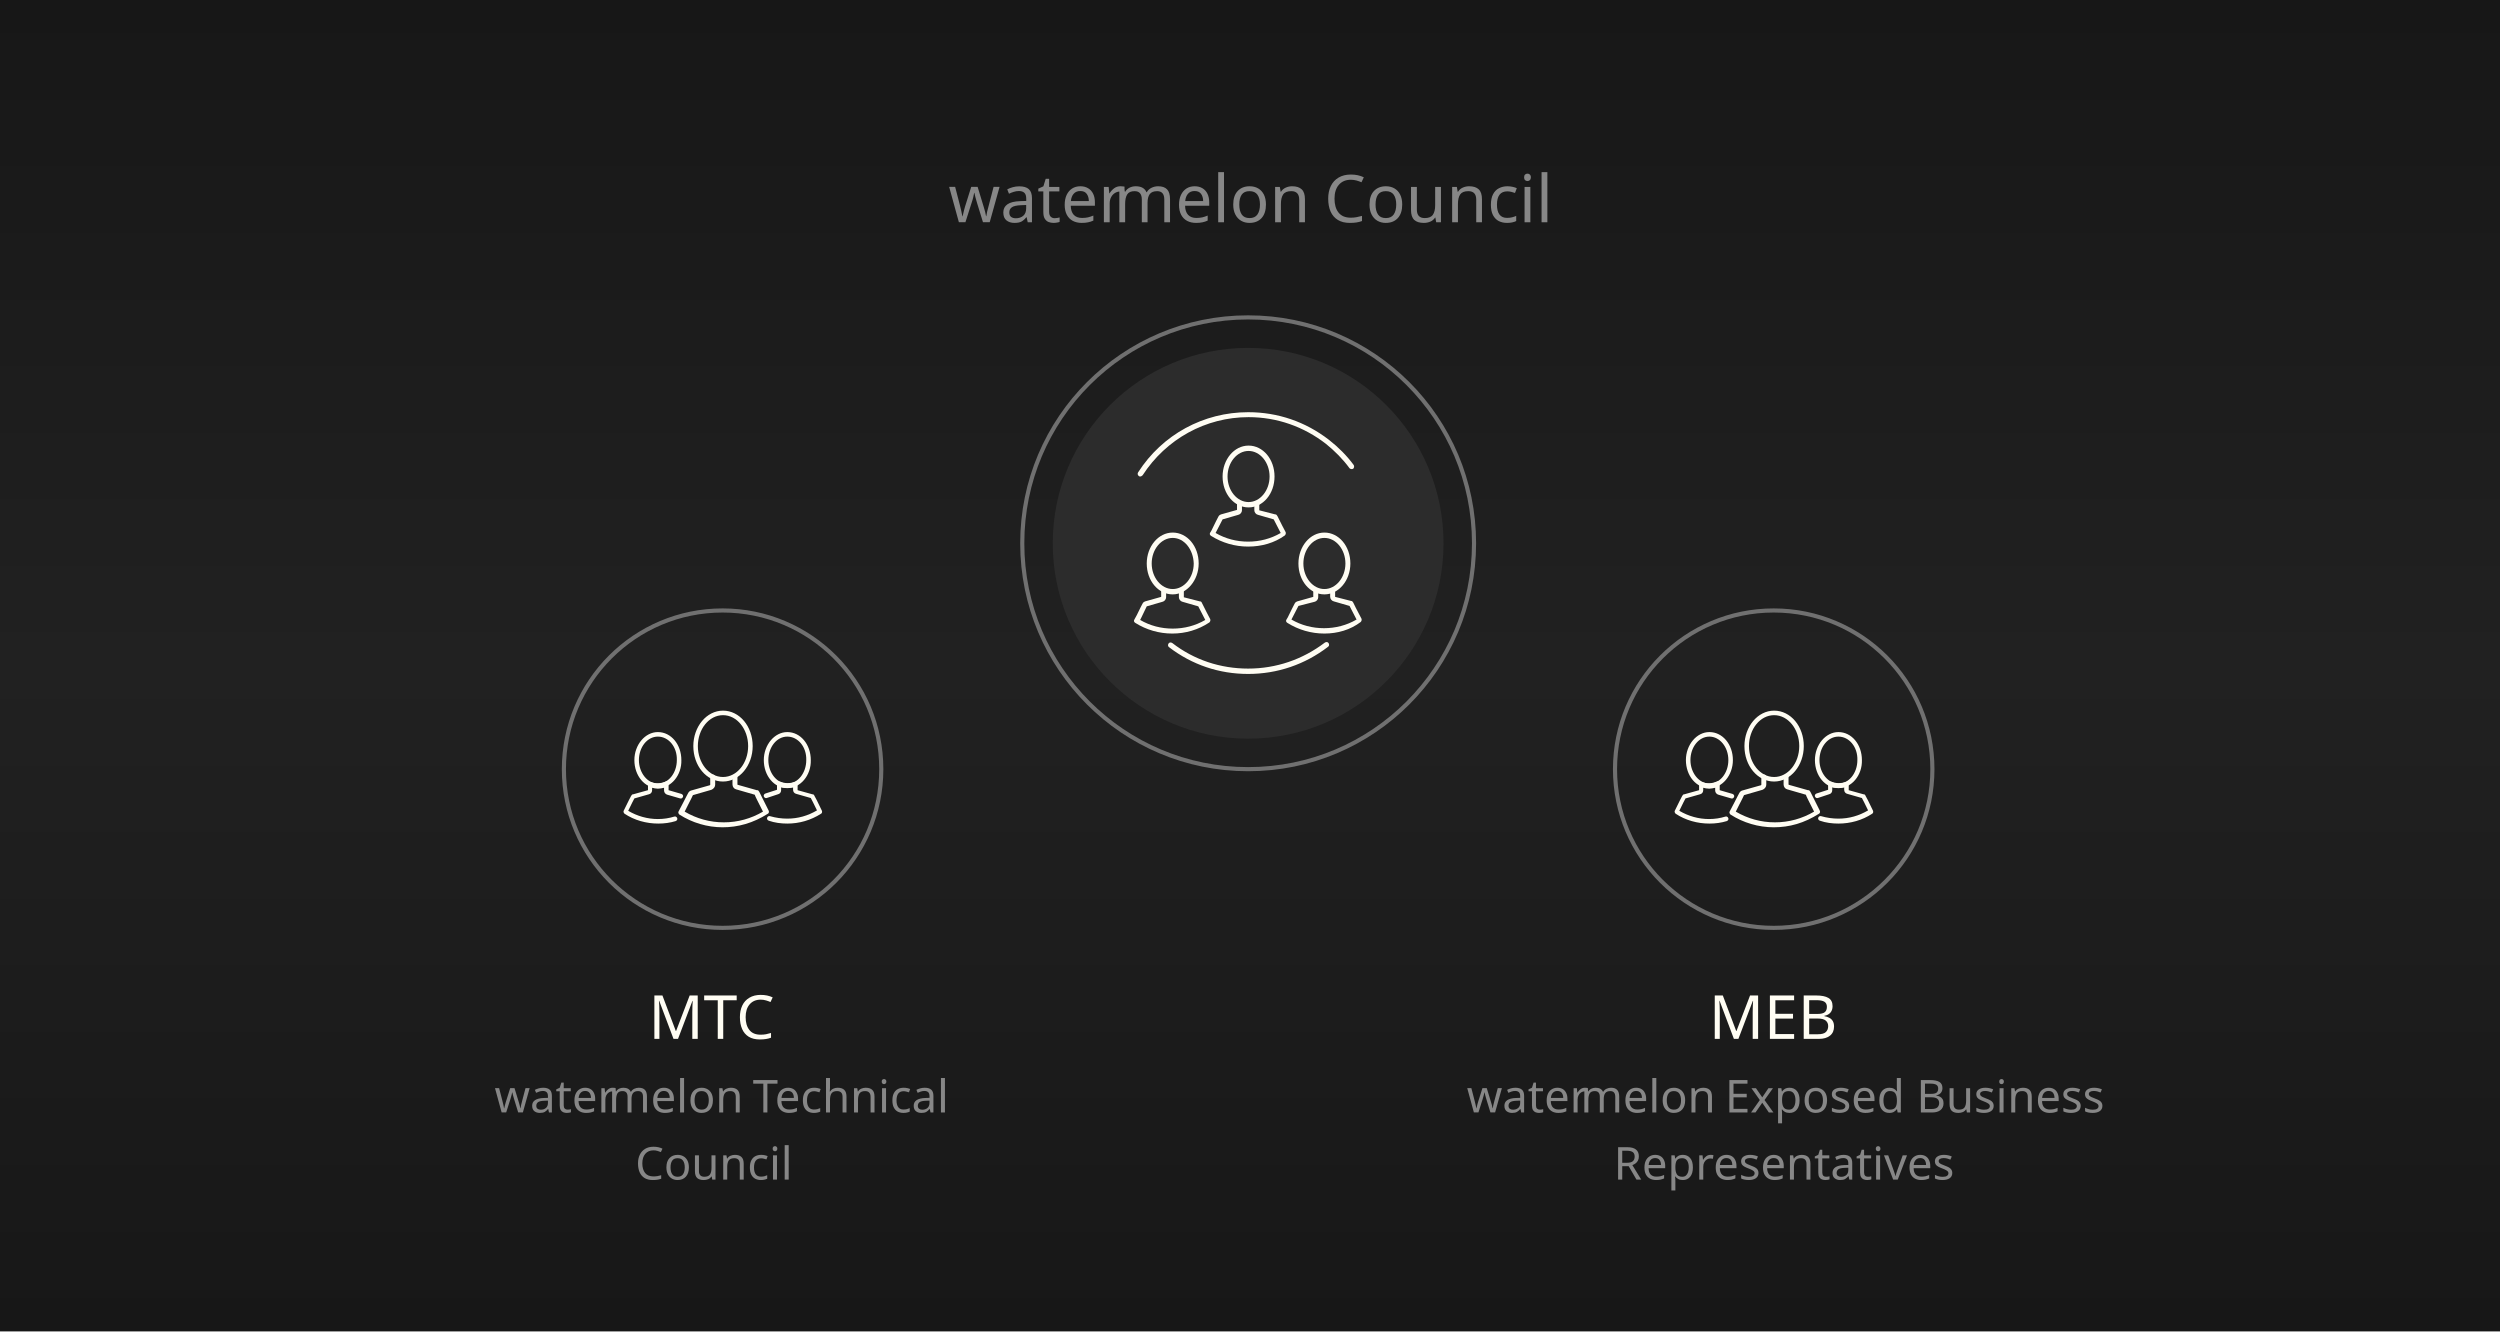
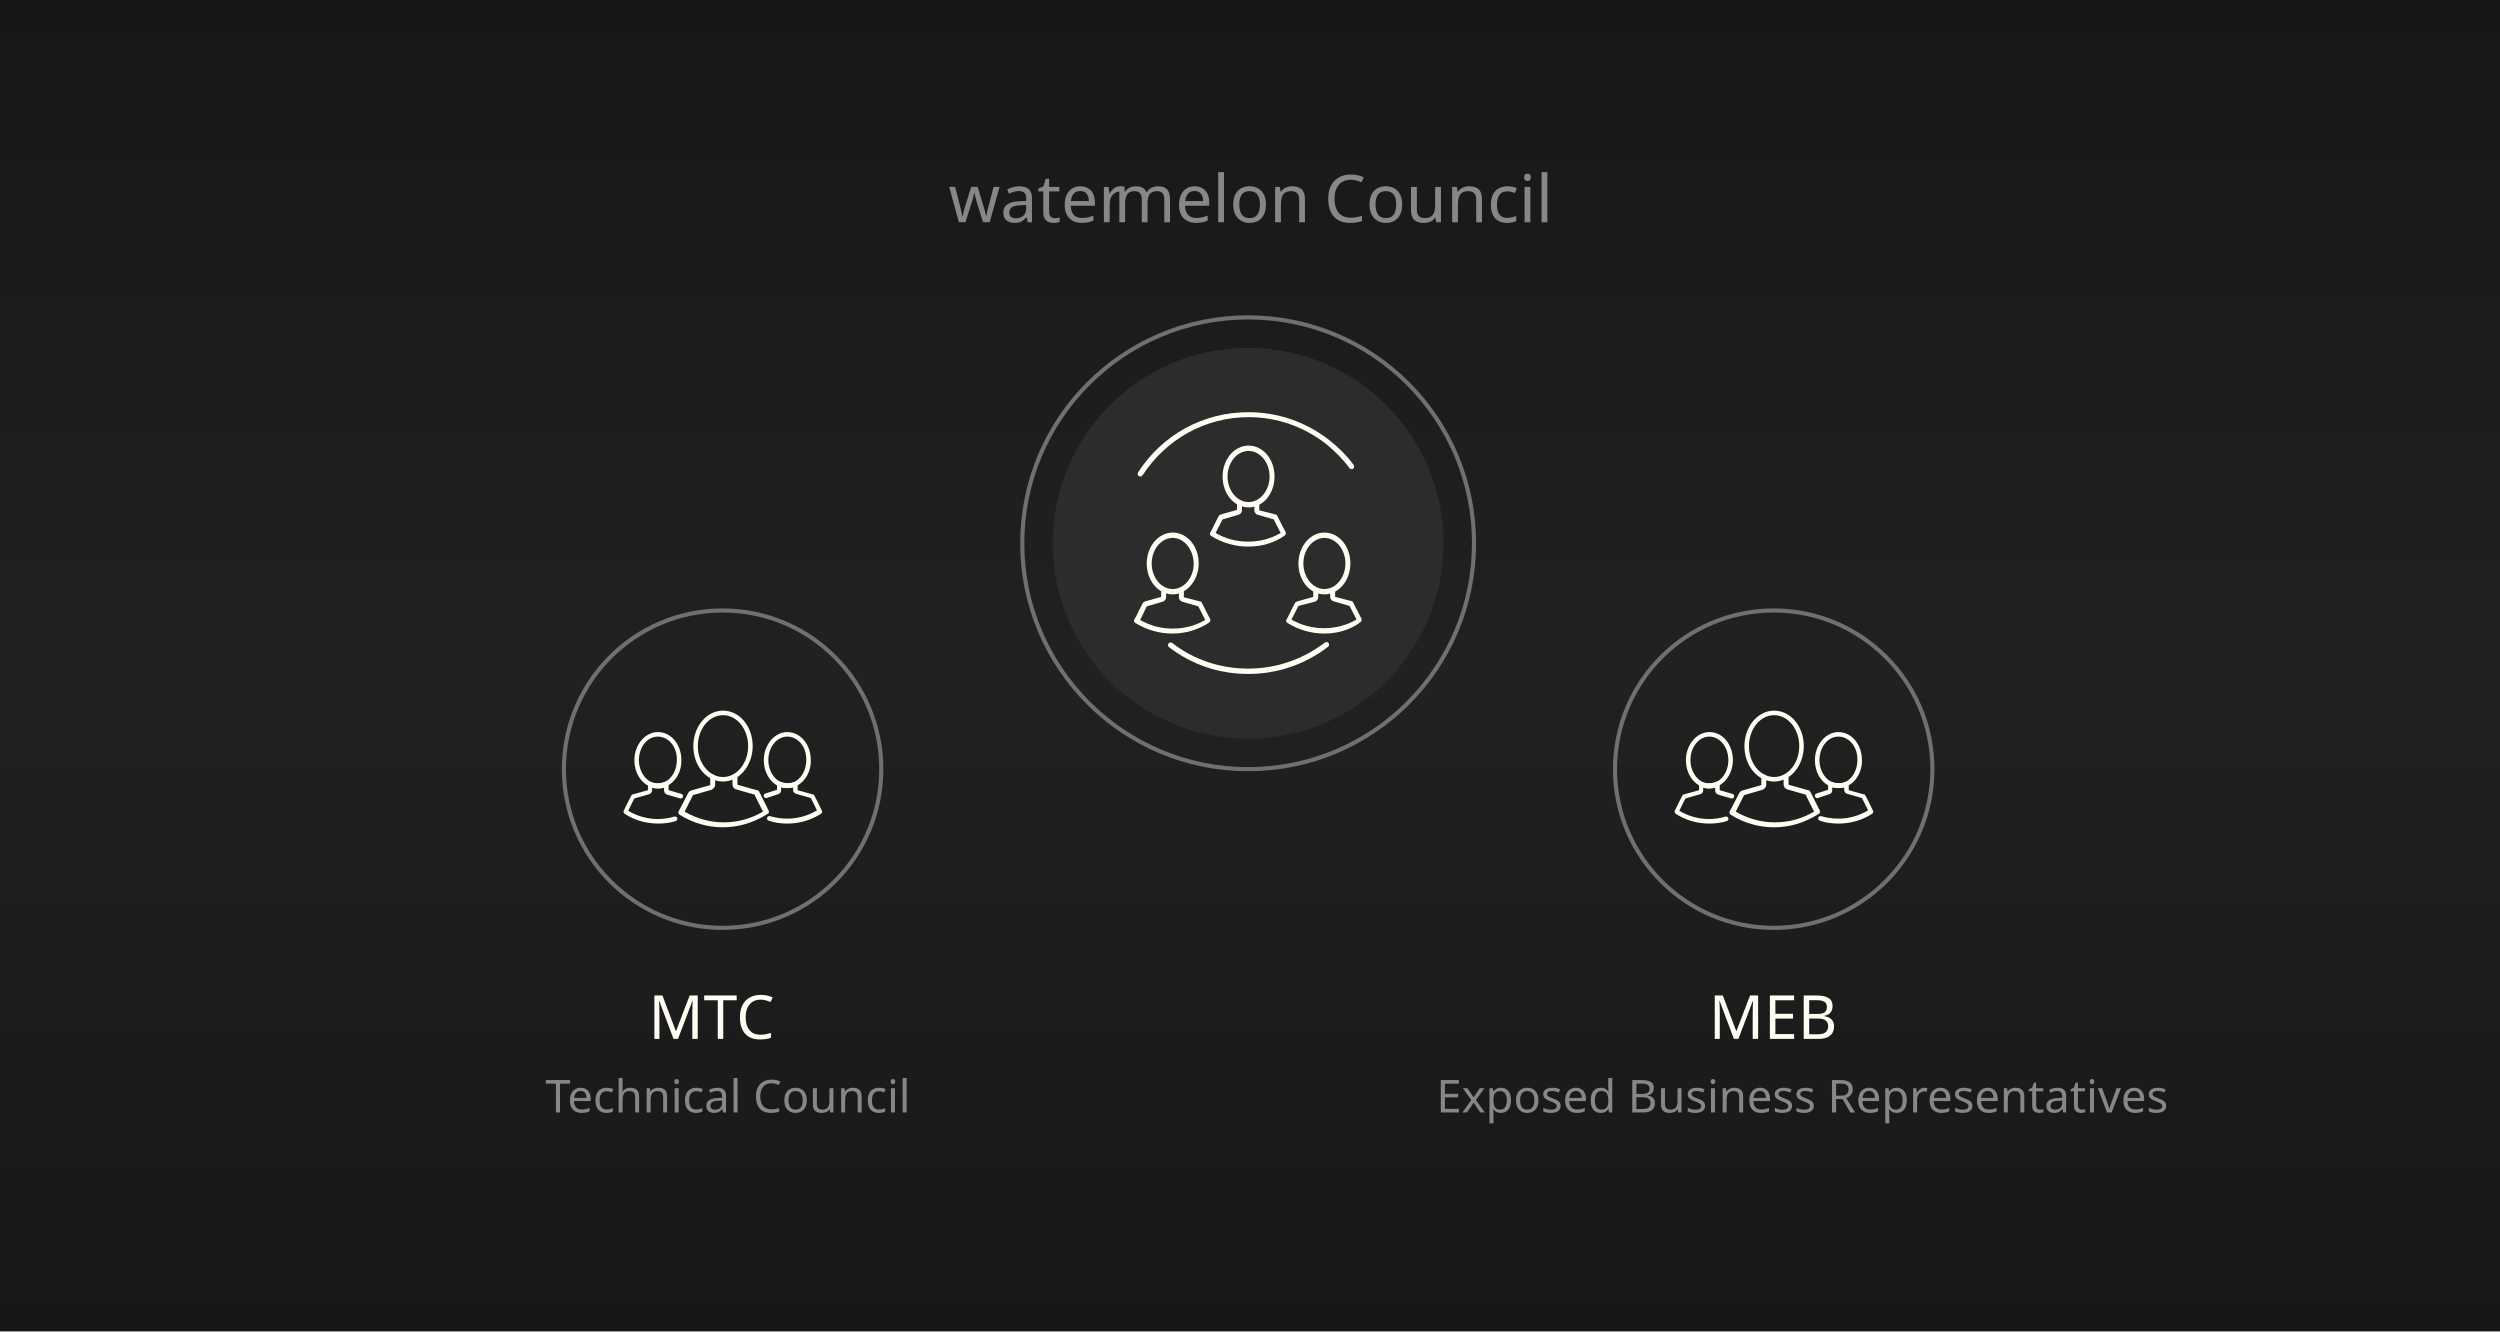
<svg xmlns="http://www.w3.org/2000/svg" version="1.1" id="Layer_1" x="0px" y="0px" viewBox="0 0 606.5 323" style="enable-background:new 0 0 606.5 323;" xml:space="preserve">
  <style type="text/css">
	.st0{display:none;fill:#171717;}
	.st1{display:none;}
	.st2{display:inline;}
	.st3{fill:none;stroke:#2B2B2B;stroke-miterlimit:10;}
	.st4{fill:none;stroke:#2B2B2B;stroke-miterlimit:10;stroke-dasharray:3.002,3.002;}
	.st5{fill:none;stroke:#2B2B2B;stroke-miterlimit:10;stroke-dasharray:3.02,3.02;}
	.st6{fill:none;stroke:#2B2B2B;stroke-miterlimit:10;stroke-dasharray:2.921,2.921;}
	.st7{fill:url(#SVGID_1_);}
- 	.st8{enable-background:new    ;}
- 	.st9{fill:#878787;}
- 	.st10{font-family:'SourceSerifPro-Light';}
- 	.st11{font-size:16px;}
- 	.st12{font-family:'SourceSerifPro-Bold';}
- 	.st13{fill:#2C2C2C;}
- 	.st14{fill:none;stroke:#707070;stroke-miterlimit:10;}
- 	.st15{fill:#FFFDF3;}
- 	.st16{font-family:'SourceSerifPro-Regular';}
- 	.st17{font-size:14.748px;}
- 	.st18{font-size:11px;}
+ 	.st8{fill:#878787;}
+ 	.st9{font-family:'SourceSerifPro-Light';}
+ 	.st10{font-size:16px;}
+ 	.st11{font-family:'SourceSerifPro-Bold';}
+ 	.st12{fill:#2C2C2C;}
+ 	.st13{fill:none;stroke:#707070;stroke-miterlimit:10;}
+ 	.st14{fill:#FFFDF3;}
+ 	.st15{font-family:'SourceSerifPro-Regular';}
+ 	.st16{font-size:14.748px;}
+ 	.st17{font-size:11px;}
</style>
  <rect x="-81.7" y="-100.4" class="st0" width="841.9" height="595.3" />
  <g class="st1">
    <g class="st2">
      <polyline class="st3" points="182.1,392.1 182.1,393.6 180.6,393.6   " />
      <line class="st4" x1="177.6" y1="393.6" x2="5" y2="393.6" />
      <polyline class="st3" points="3.5,393.6 2,393.6 2,392.1   " />
      <line class="st5" x1="2" y1="389" x2="2" y2="4" />
      <polyline class="st3" points="2,2.5 2,1 3.5,1   " />
      <line class="st4" x1="6.5" y1="1" x2="179.1" y2="1" />
      <polyline class="st3" points="180.6,1 182.1,1 182.1,2.5   " />
      <line class="st5" x1="182.1" y1="5.5" x2="182.1" y2="390.5" />
    </g>
  </g>
  <g class="st1">
    <g class="st2">
      <polyline class="st3" points="392.5,392.1 392.5,393.6 391,393.6   " />
      <line class="st4" x1="388" y1="393.6" x2="215.4" y2="393.6" />
      <polyline class="st3" points="213.9,393.6 212.4,393.6 212.4,392.1   " />
      <line class="st5" x1="212.4" y1="389" x2="212.4" y2="4" />
      <polyline class="st3" points="212.4,2.5 212.4,1 213.9,1   " />
      <line class="st4" x1="216.9" y1="1" x2="389.5" y2="1" />
      <polyline class="st3" points="391,1 392.5,1 392.5,2.5   " />
      <line class="st5" x1="392.5" y1="5.5" x2="392.5" y2="390.5" />
    </g>
  </g>
  <g class="st1">
    <g class="st2">
      <polyline class="st3" points="534,392.1 534,393.6 532.5,393.6   " />
      <line class="st6" x1="529.6" y1="393.6" x2="425.9" y2="393.6" />
      <polyline class="st3" points="424.4,393.6 422.9,393.6 422.9,392.1   " />
      <line class="st5" x1="422.9" y1="389" x2="422.9" y2="4" />
      <polyline class="st3" points="422.9,2.5 422.9,1 424.4,1   " />
      <line class="st6" x1="427.4" y1="1" x2="531" y2="1" />
      <polyline class="st3" points="532.5,1 534,1 534,2.5   " />
      <line class="st5" x1="534" y1="5.5" x2="534" y2="390.5" />
    </g>
  </g>
  <g class="st1">
    <g class="st2">
      <polyline class="st3" points="676.5,392.1 676.5,393.6 675,393.6   " />
      <line class="st6" x1="672.1" y1="393.6" x2="568.4" y2="393.6" />
      <polyline class="st3" points="566.9,393.6 565.4,393.6 565.4,392.1   " />
      <line class="st5" x1="565.4" y1="389" x2="565.4" y2="4" />
      <polyline class="st3" points="565.4,2.5 565.4,1 566.9,1   " />
      <line class="st6" x1="569.8" y1="1" x2="673.5" y2="1" />
      <polyline class="st3" points="675,1 676.5,1 676.5,2.5   " />
      <line class="st5" x1="676.5" y1="5.5" x2="676.5" y2="390.5" />
    </g>
  </g>
-   <linearGradient id="SVGID_1_" gradientUnits="userSpaceOnUse" x1="303.25" y1="-809.724" x2="303.25" y2="-486.724" gradientTransform="matrix(1 0 0 -1 0 -486.7244)">
+   <linearGradient id="SVGID_1_" gradientUnits="userSpaceOnUse" x1="303.25" y1="823.898" x2="303.25" y2="500.898" gradientTransform="matrix(1 0 0 1 0 -500.8976)">
    <stop offset="0" style="stop-color:#171717" />
    <stop offset="0.5" style="stop-color:#212121" />
    <stop offset="1" style="stop-color:#171717" />
  </linearGradient>
  <rect y="0" class="st7" width="606.5" height="323" />
-   <text transform="matrix(1 0 0 1 230.0914 53.9216)" class="st8">
-     <tspan x="0" y="0" class="st9 st10 st11">water</tspan>
-     <tspan x="40.1" y="0" class="st9 st12 st11">melon</tspan>
-     <tspan x="87" y="0" class="st9 st10 st11"> Council</tspan>
-   </text>
+   <text transform="matrix(1 0 0 1 230.0914 53.9216)" class="st8 st9 st10">water</text>
+   <text transform="matrix(1 0 0 1 270.1914 53.9216)" class="st8 st11 st10">melon</text>
+   <text transform="matrix(1 0 0 1 317.0914 53.9216)" class="st8 st9 st10"> Council</text>
  <g>
-     <circle class="st13" cx="302.8" cy="131.8" r="47.4" />
-     <circle class="st14" cx="302.8" cy="131.8" r="54.8" />
+     <circle class="st12" cx="302.8" cy="131.8" r="47.4" />
+     <circle class="st13" cx="302.8" cy="131.8" r="54.8" />
    <g>
      <g>
        <g>
-           <path class="st15" d="M302.8,132.6c-3.2,0-6.3-0.9-9-2.6c-0.3-0.2-0.4-0.5-0.2-0.8l0.3-0.5c0.8-1.7,1.6-3.2,1.7-3.4      c0.1-0.2,0.2-0.3,0.4-0.4c0.1,0,0.1-0.1,0.2-0.1l3.9-1.1v-1.5c0-0.3,0.3-0.6,0.6-0.6c0.3,0,0.6,0.3,0.6,0.6v1.6      c0,0.5-0.4,1-0.9,1.1l-3.8,1.1c-0.2,0.4-0.9,1.8-1.7,3.3l0,0c2.4,1.4,5.1,2.1,7.9,2.1s5.5-0.7,7.9-2.1c-0.9-1.7-1.5-2.9-1.7-3.3      l-3.8-1.1c-0.5-0.1-0.9-0.6-0.9-1.1v-1.5c0-0.3,0.3-0.6,0.6-0.6c0.3,0,0.6,0.3,0.6,0.6v1.5l3.9,1c0.1,0,0.1,0,0.1,0      c0.1,0,0.3,0.2,0.4,0.4c0.1,0.1,0.8,1.7,2,3.9c0.1,0.3,0,0.6-0.2,0.8C309.2,131.7,306.1,132.6,302.8,132.6z" />
-           <path class="st15" d="M302.9,123.1c-3.5,0-6.3-3.3-6.3-7.5c0-4.1,2.8-7.5,6.3-7.5s6.3,3.3,6.3,7.5      C309.2,119.8,306.4,123.1,302.9,123.1z M302.9,109.4c-2.8,0-5.1,2.8-5.1,6.2c0,3.4,2.3,6.2,5.1,6.2c2.8,0,5.1-2.8,5.1-6.2      C308,112.2,305.7,109.4,302.9,109.4z" />
+           <path class="st14" d="M302.8,132.6c-3.2,0-6.3-0.9-9-2.6c-0.3-0.2-0.4-0.5-0.2-0.8l0.3-0.5c0.8-1.7,1.6-3.2,1.7-3.4      c0.1-0.2,0.2-0.3,0.4-0.4c0.1,0,0.1-0.1,0.2-0.1l3.9-1.1v-1.5c0-0.3,0.3-0.6,0.6-0.6c0.3,0,0.6,0.3,0.6,0.6v1.6      c0,0.5-0.4,1-0.9,1.1l-3.8,1.1c-0.2,0.4-0.9,1.8-1.7,3.3l0,0c2.4,1.4,5.1,2.1,7.9,2.1s5.5-0.7,7.9-2.1c-0.9-1.7-1.5-2.9-1.7-3.3      l-3.8-1.1c-0.5-0.1-0.9-0.6-0.9-1.1v-1.5c0-0.3,0.3-0.6,0.6-0.6c0.3,0,0.6,0.3,0.6,0.6v1.5l3.9,1c0.1,0,0.1,0,0.1,0      c0.1,0,0.3,0.2,0.4,0.4c0.1,0.1,0.8,1.7,2,3.9c0.1,0.3,0,0.6-0.2,0.8C309.2,131.7,306.1,132.6,302.8,132.6z" />
+           <path class="st14" d="M302.9,123.1c-3.5,0-6.3-3.3-6.3-7.5c0-4.1,2.8-7.5,6.3-7.5s6.3,3.3,6.3,7.5      C309.2,119.8,306.4,123.1,302.9,123.1z M302.9,109.4c-2.8,0-5.1,2.8-5.1,6.2c0,3.4,2.3,6.2,5.1,6.2c2.8,0,5.1-2.8,5.1-6.2      C308,112.2,305.7,109.4,302.9,109.4z" />
        </g>
        <g>
          <g>
-             <path class="st15" d="M321.3,153.7c-3.2,0-6.3-0.9-9-2.6c-0.3-0.2-0.4-0.5-0.2-0.8l0.3-0.5c0.8-1.7,1.6-3.2,1.7-3.4       s0.2-0.3,0.4-0.4c0.1,0,0.1-0.1,0.2-0.1l3.9-1.1v-1.5c0-0.3,0.3-0.6,0.6-0.6c0.3,0,0.6,0.3,0.6,0.6v1.6c0,0.5-0.4,1-0.9,1.1       l-3.9,1c-0.2,0.4-0.9,1.8-1.7,3.3l0,0c2.4,1.4,5.1,2.1,7.9,2.1s5.5-0.7,7.9-2.1c-0.9-1.7-1.5-2.9-1.7-3.3l-3.8-1.1       c-0.5-0.1-0.9-0.6-0.9-1.1v-1.5c0-0.3,0.3-0.6,0.6-0.6s0.6,0.3,0.6,0.6v1.5l3.9,1c0.1,0,0.1,0,0.1,0c0.1,0,0.3,0.2,0.4,0.4       s0.8,1.7,2,3.9c0.1,0.3,0,0.6-0.2,0.8C327.6,152.8,324.5,153.7,321.3,153.7z" />
-             <path class="st15" d="M321.3,144.2c-3.5,0-6.3-3.3-6.3-7.5c0-4.1,2.8-7.5,6.3-7.5s6.3,3.3,6.3,7.5       C327.6,140.8,324.8,144.2,321.3,144.2z M321.3,130.5c-2.8,0-5.1,2.8-5.1,6.2s2.3,6.2,5.1,6.2c2.8,0,5.1-2.8,5.1-6.2       S324.1,130.5,321.3,130.5z" />
+             <path class="st14" d="M321.3,153.7c-3.2,0-6.3-0.9-9-2.6c-0.3-0.2-0.4-0.5-0.2-0.8l0.3-0.5c0.8-1.7,1.6-3.2,1.7-3.4       s0.2-0.3,0.4-0.4c0.1,0,0.1-0.1,0.2-0.1l3.9-1.1v-1.5c0-0.3,0.3-0.6,0.6-0.6c0.3,0,0.6,0.3,0.6,0.6v1.6c0,0.5-0.4,1-0.9,1.1       l-3.9,1c-0.2,0.4-0.9,1.8-1.7,3.3l0,0c2.4,1.4,5.1,2.1,7.9,2.1s5.5-0.7,7.9-2.1c-0.9-1.7-1.5-2.9-1.7-3.3l-3.8-1.1       c-0.5-0.1-0.9-0.6-0.9-1.1v-1.5c0-0.3,0.3-0.6,0.6-0.6s0.6,0.3,0.6,0.6v1.5l3.9,1c0.1,0,0.1,0,0.1,0c0.1,0,0.3,0.2,0.4,0.4       s0.8,1.7,2,3.9c0.1,0.3,0,0.6-0.2,0.8C327.6,152.8,324.5,153.7,321.3,153.7z" />
+             <path class="st14" d="M321.3,144.2c-3.5,0-6.3-3.3-6.3-7.5c0-4.1,2.8-7.5,6.3-7.5s6.3,3.3,6.3,7.5       C327.6,140.8,324.8,144.2,321.3,144.2z M321.3,130.5c-2.8,0-5.1,2.8-5.1,6.2s2.3,6.2,5.1,6.2c2.8,0,5.1-2.8,5.1-6.2       S324.1,130.5,321.3,130.5z" />
          </g>
          <g>
-             <path class="st15" d="M284.4,153.7c-3.2,0-6.3-0.9-9-2.6c-0.3-0.2-0.4-0.5-0.2-0.8l0.6-1.1c0.7-1.4,1.3-2.7,1.4-2.8       c0.1-0.2,0.2-0.3,0.4-0.4c0.1,0,0.1-0.1,0.2-0.1l3.9-1.1v-1.5c0-0.3,0.3-0.6,0.6-0.6c0.3,0,0.6,0.3,0.6,0.6v1.6       c0,0.5-0.4,1-0.9,1.1l-3.8,1.1c-0.2,0.4-0.7,1.4-1.3,2.7l-0.3,0.6c2.4,1.4,5.1,2.1,7.9,2.1s5.5-0.7,7.9-2.1       c-0.9-1.7-1.5-2.9-1.7-3.3l-3.8-1.1c-0.5-0.1-0.9-0.6-0.9-1.1v-1.5c0-0.3,0.3-0.6,0.6-0.6c0.3,0,0.6,0.3,0.6,0.6v1.5l3.9,1       c0.1,0,0.1,0,0.1,0c0.1,0,0.3,0.1,0.4,0.4c0.1,0.1,0.8,1.7,2,3.9c0.1,0.3,0,0.6-0.2,0.8C290.7,152.8,287.6,153.7,284.4,153.7z" />
-             <path class="st15" d="M284.5,144.2c-3.5,0-6.3-3.3-6.3-7.5c0-4.1,2.8-7.5,6.3-7.5s6.3,3.3,6.3,7.5       C290.8,140.8,287.9,144.2,284.5,144.2z M284.5,130.5c-2.8,0-5.1,2.8-5.1,6.2s2.3,6.2,5.1,6.2c2.8,0,5.1-2.8,5.1-6.2       C289.5,133.3,287.3,130.5,284.5,130.5z" />
+             <path class="st14" d="M284.4,153.7c-3.2,0-6.3-0.9-9-2.6c-0.3-0.2-0.4-0.5-0.2-0.8l0.6-1.1c0.7-1.4,1.3-2.7,1.4-2.8       c0.1-0.2,0.2-0.3,0.4-0.4c0.1,0,0.1-0.1,0.2-0.1l3.9-1.1v-1.5c0-0.3,0.3-0.6,0.6-0.6c0.3,0,0.6,0.3,0.6,0.6v1.6       c0,0.5-0.4,1-0.9,1.1l-3.8,1.1c-0.2,0.4-0.7,1.4-1.3,2.7l-0.3,0.6c2.4,1.4,5.1,2.1,7.9,2.1s5.5-0.7,7.9-2.1       c-0.9-1.7-1.5-2.9-1.7-3.3l-3.8-1.1c-0.5-0.1-0.9-0.6-0.9-1.1v-1.5c0-0.3,0.3-0.6,0.6-0.6c0.3,0,0.6,0.3,0.6,0.6v1.5l3.9,1       c0.1,0,0.1,0,0.1,0c0.1,0,0.3,0.1,0.4,0.4c0.1,0.1,0.8,1.7,2,3.9c0.1,0.3,0,0.6-0.2,0.8C290.7,152.8,287.6,153.7,284.4,153.7z" />
+             <path class="st14" d="M284.5,144.2c-3.5,0-6.3-3.3-6.3-7.5c0-4.1,2.8-7.5,6.3-7.5s6.3,3.3,6.3,7.5       C290.8,140.8,287.9,144.2,284.5,144.2z M284.5,130.5c-2.8,0-5.1,2.8-5.1,6.2s2.3,6.2,5.1,6.2c2.8,0,5.1-2.8,5.1-6.2       C289.5,133.3,287.3,130.5,284.5,130.5z" />
          </g>
        </g>
      </g>
-       <path class="st15" d="M302.8,163.5c-7,0-13.6-2.2-19.2-6.5c-0.3-0.2-0.3-0.6-0.1-0.9c0.2-0.3,0.6-0.3,0.9-0.1    c5.3,4.1,11.7,6.2,18.4,6.2c6.8,0,13.2-2.2,18.6-6.3c0.3-0.2,0.7-0.2,0.9,0.1c0.2,0.3,0.2,0.7-0.1,0.9    C316.6,161.2,309.9,163.5,302.8,163.5z" />
-       <path class="st15" d="M276.6,115.6c-0.1,0-0.2,0-0.3-0.1c-0.3-0.2-0.4-0.6-0.2-0.9c5.9-9.2,15.9-14.6,26.7-14.6    c7.2,0,13.9,2.3,19.6,6.7c2.3,1.8,4.3,3.8,6,6.1c0.2,0.3,0.1,0.7-0.1,0.9c-0.3,0.2-0.7,0.1-0.9-0.1c-1.6-2.2-3.6-4.2-5.7-5.9    c-5.4-4.2-11.9-6.5-18.8-6.5c-10.4,0-20,5.3-25.7,14.1C277,115.5,276.8,115.6,276.6,115.6z" />
+       <path class="st14" d="M302.8,163.5c-7,0-13.6-2.2-19.2-6.5c-0.3-0.2-0.3-0.6-0.1-0.9c0.2-0.3,0.6-0.3,0.9-0.1    c5.3,4.1,11.7,6.2,18.4,6.2c6.8,0,13.2-2.2,18.6-6.3c0.3-0.2,0.7-0.2,0.9,0.1c0.2,0.3,0.2,0.7-0.1,0.9    C316.6,161.2,309.9,163.5,302.8,163.5z" />
+       <path class="st14" d="M276.6,115.6c-0.1,0-0.2,0-0.3-0.1c-0.3-0.2-0.4-0.6-0.2-0.9c5.9-9.2,15.9-14.6,26.7-14.6    c7.2,0,13.9,2.3,19.6,6.7c2.3,1.8,4.3,3.8,6,6.1c0.2,0.3,0.1,0.7-0.1,0.9c-0.3,0.2-0.7,0.1-0.9-0.1c-1.6-2.2-3.6-4.2-5.7-5.9    c-5.4-4.2-11.9-6.5-18.8-6.5c-10.4,0-20,5.3-25.7,14.1C277,115.5,276.8,115.6,276.6,115.6z" />
    </g>
  </g>
-   <text transform="matrix(1 0 0 1 157.3145 252.0317)" class="st15 st16 st17">MTC</text>
-   <text transform="matrix(1 0 0 1 119.9597 269.8862)" class="st8">
-     <tspan x="0" y="0" class="st9 st10 st18">water</tspan>
-     <tspan x="27.6" y="0" class="st9 st12 st18">melon</tspan>
-     <tspan x="59.8" y="0" class="st9 st10 st18"> Technical</tspan>
-   </text>
-   <text transform="matrix(1 0 0 1 154.1087 286.1675)" class="st9 st10 st18">Council</text>
-   <text transform="matrix(1 0 0 1 414.5641 252.0317)" class="st15 st16 st17">MEB</text>
-   <text transform="matrix(1 0 0 1 355.8257 269.8862)" class="st8">
-     <tspan x="0" y="0" class="st9 st10 st18">water</tspan>
-     <tspan x="27.6" y="0" class="st9 st12 st18">melon</tspan>
-     <tspan x="59.8" y="0" class="st9 st10 st18"> Exposed Business</tspan>
-   </text>
-   <text transform="matrix(1 0 0 1 391.4915 286.1675)" class="st9 st10 st18">Representatives</text>
+   <text transform="matrix(1 0 0 1 157.3145 252.0317)" class="st14 st15 st16">MTC</text>
+   <text transform="matrix(1 0 0 1 129.4476 269.8862)" class="st8 st9 st17"> Technical Council</text>
+   <text transform="matrix(1 0 0 1 414.5641 252.0317)" class="st14 st15 st16">MEB</text>
+   <text transform="matrix(1 0 0 1 345.6127 269.8862)" class="st8 st9 st17"> Exposed Business Representatives</text>
  <g>
-     <circle class="st14" cx="175.3" cy="186.6" r="38.5" />
+     <circle class="st13" cx="175.3" cy="186.6" r="38.5" />
    <g>
      <g>
-         <path class="st15" d="M191,199.8c-1.5,0-3.1-0.2-4.5-0.7c-0.3-0.1-0.5-0.4-0.4-0.7s0.4-0.5,0.7-0.4c1.4,0.4,2.8,0.6,4.2,0.6     c2.6,0,5-0.7,7.2-2c-0.8-1.6-1.3-2.7-1.5-3l-3.5-1c-0.5-0.1-0.8-0.5-0.8-1V191c-1,0.2-1.9,0.2-2.9,0v0.7c0,0.5-0.3,0.9-0.8,1     l-2.7,0.9c-0.3,0.1-0.6-0.1-0.7-0.4c-0.1-0.3,0.1-0.6,0.4-0.7l2.8-0.9v-1.4c0-0.2,0.1-0.4,0.2-0.5c0.2-0.1,0.3-0.1,0.5-0.1     c1.2,0.5,2.4,0.5,3.6,0.1c0.2-0.1,0.4,0,0.5,0.1s0.2,0.3,0.2,0.5v1.4l3.6,1h0.1c0.1,0,0.3,0.1,0.4,0.4c0.1,0.1,0.8,1.5,1.8,3.6     c0.1,0.3,0,0.6-0.2,0.7C196.7,199,193.9,199.8,191,199.8z" />
-         <path class="st15" d="M191,191.2c-3.2,0-5.7-3-5.7-6.8c0-3.7,2.6-6.8,5.7-6.8c3.2,0,5.7,3,5.7,6.8     C196.8,188.1,194.2,191.2,191,191.2z M191,178.7c-2.6,0-4.6,2.6-4.6,5.7c0,3.1,2.1,5.7,4.6,5.7c2.6,0,4.6-2.6,4.6-5.7     C195.7,181.2,193.6,178.7,191,178.7z" />
+         <path class="st14" d="M191,199.8c-1.5,0-3.1-0.2-4.5-0.7c-0.3-0.1-0.5-0.4-0.4-0.7s0.4-0.5,0.7-0.4c1.4,0.4,2.8,0.6,4.2,0.6     c2.6,0,5-0.7,7.2-2c-0.8-1.6-1.3-2.7-1.5-3l-3.5-1c-0.5-0.1-0.8-0.5-0.8-1V191c-1,0.2-1.9,0.2-2.9,0v0.7c0,0.5-0.3,0.9-0.8,1     l-2.7,0.9c-0.3,0.1-0.6-0.1-0.7-0.4c-0.1-0.3,0.1-0.6,0.4-0.7l2.8-0.9v-1.4c0-0.2,0.1-0.4,0.2-0.5c0.2-0.1,0.3-0.1,0.5-0.1     c1.2,0.5,2.4,0.5,3.6,0.1c0.2-0.1,0.4,0,0.5,0.1s0.2,0.3,0.2,0.5v1.4l3.6,1h0.1c0.1,0,0.3,0.1,0.4,0.4c0.1,0.1,0.8,1.5,1.8,3.6     c0.1,0.3,0,0.6-0.2,0.7C196.7,199,193.9,199.8,191,199.8z" />
+         <path class="st14" d="M191,191.2c-3.2,0-5.7-3-5.7-6.8c0-3.7,2.6-6.8,5.7-6.8c3.2,0,5.7,3,5.7,6.8     C196.8,188.1,194.2,191.2,191,191.2z M191,178.7c-2.6,0-4.6,2.6-4.6,5.7c0,3.1,2.1,5.7,4.6,5.7c2.6,0,4.6-2.6,4.6-5.7     C195.7,181.2,193.6,178.7,191,178.7z" />
      </g>
      <g>
-         <path class="st15" d="M159.7,199.8c-2.9,0-5.8-0.8-8.2-2.4c-0.2-0.2-0.3-0.5-0.2-0.7c1-2.1,1.7-3.4,1.8-3.6     c0.1-0.2,0.3-0.4,0.4-0.4h0.1l3.6-1v-1.4c0-0.2,0.1-0.4,0.2-0.5c0.1-0.1,0.3-0.1,0.5-0.1c1.2,0.5,2.4,0.4,3.6-0.1     c0.2-0.1,0.4-0.1,0.5,0.1c0.2,0.1,0.2,0.3,0.2,0.5v1.5l3.1,0.9c0.3,0.1,0.5,0.4,0.4,0.7s-0.4,0.5-0.7,0.4l-3.1-0.9     c-0.4-0.1-0.8-0.5-0.8-1v-0.7c-1,0.3-2,0.3-2.9,0v0.6c0,0.5-0.3,0.9-0.8,1l-3.5,1c-0.2,0.3-0.7,1.4-1.5,3c2.2,1.3,4.7,2,7.2,2     c1.4,0,2.7-0.2,4-0.6c0.3-0.1,0.6,0.1,0.7,0.4c0.1,0.3-0.1,0.6-0.4,0.7C162.6,199.6,161.2,199.8,159.7,199.8z" />
-         <path class="st15" d="M159.6,191.2c-3.2,0-5.7-3-5.7-6.8c0-3.7,2.6-6.8,5.7-6.8c3.2,0,5.7,3,5.7,6.8     C165.4,188.1,162.8,191.2,159.6,191.2z M159.6,178.7c-2.6,0-4.6,2.6-4.6,5.7c0,3.1,2.1,5.7,4.6,5.7c2.6,0,4.6-2.6,4.6-5.7     C164.3,181.2,162.2,178.7,159.6,178.7z" />
+         <path class="st14" d="M159.7,199.8c-2.9,0-5.8-0.8-8.2-2.4c-0.2-0.2-0.3-0.5-0.2-0.7c1-2.1,1.7-3.4,1.8-3.6     c0.1-0.2,0.3-0.4,0.4-0.4h0.1l3.6-1v-1.4c0-0.2,0.1-0.4,0.2-0.5c0.1-0.1,0.3-0.1,0.5-0.1c1.2,0.5,2.4,0.4,3.6-0.1     c0.2-0.1,0.4-0.1,0.5,0.1c0.2,0.1,0.2,0.3,0.2,0.5v1.5l3.1,0.9c0.3,0.1,0.5,0.4,0.4,0.7s-0.4,0.5-0.7,0.4l-3.1-0.9     c-0.4-0.1-0.8-0.5-0.8-1v-0.7c-1,0.3-2,0.3-2.9,0v0.6c0,0.5-0.3,0.9-0.8,1l-3.5,1c-0.2,0.3-0.7,1.4-1.5,3c2.2,1.3,4.7,2,7.2,2     c1.4,0,2.7-0.2,4-0.6c0.3-0.1,0.6,0.1,0.7,0.4c0.1,0.3-0.1,0.6-0.4,0.7C162.6,199.6,161.2,199.8,159.7,199.8z" />
+         <path class="st14" d="M159.6,191.2c-3.2,0-5.7-3-5.7-6.8c0-3.7,2.6-6.8,5.7-6.8c3.2,0,5.7,3,5.7,6.8     C165.4,188.1,162.8,191.2,159.6,191.2z M159.6,178.7c-2.6,0-4.6,2.6-4.6,5.7c0,3.1,2.1,5.7,4.6,5.7c2.6,0,4.6-2.6,4.6-5.7     C164.3,181.2,162.2,178.7,159.6,178.7z" />
      </g>
      <g>
-         <path class="st15" d="M175.3,200.7c-3.7,0-7.4-1.1-10.5-3.1c-0.2-0.2-0.3-0.5-0.2-0.7l1.1-2.1c0.7-1.3,1.2-2.4,1.3-2.5     s0.2-0.3,0.4-0.4c0.1,0,0.1-0.1,0.2-0.1l4.6-1.3l0.1-0.1v-1.9c0-0.3,0.2-0.6,0.6-0.6c0.3,0,0.6,0.2,0.6,0.6v1.9     c0,0.5-0.4,1-0.9,1.2l-4.5,1.3c-0.1,0.3-0.6,1.2-1.2,2.4l-0.8,1.6c2.9,1.7,6.1,2.6,9.5,2.6s6.6-0.9,9.5-2.6     c-1.1-2.2-1.9-3.7-2-4.1l-4.5-1.3c-0.5-0.1-0.9-0.6-0.9-1.2v-1.8c0-0.3,0.2-0.6,0.6-0.6c0.3,0,0.6,0.2,0.6,0.6v1.8     c0,0,0,0.1,0.1,0.1l4.6,1.3c0.1,0,0.1,0,0.2,0c0.1,0,0.3,0.2,0.4,0.4c0.1,0.2,1,2,2.3,4.6c0.1,0.3,0,0.6-0.2,0.7     C182.7,199.7,179,200.7,175.3,200.7z" />
-         <path class="st15" d="M175.4,189.6c-4,0-7.2-3.8-7.2-8.6c0-4.7,3.2-8.6,7.2-8.6s7.2,3.8,7.2,8.6     C182.6,185.7,179.4,189.6,175.4,189.6z M175.4,173.5c-3.4,0-6.1,3.4-6.1,7.5s2.7,7.5,6.1,7.5c3.4,0,6.1-3.4,6.1-7.5     S178.8,173.5,175.4,173.5z" />
+         <path class="st14" d="M175.3,200.7c-3.7,0-7.4-1.1-10.5-3.1c-0.2-0.2-0.3-0.5-0.2-0.7l1.1-2.1c0.7-1.3,1.2-2.4,1.3-2.5     s0.2-0.3,0.4-0.4c0.1,0,0.1-0.1,0.2-0.1l4.6-1.3l0.1-0.1v-1.9c0-0.3,0.2-0.6,0.6-0.6c0.3,0,0.6,0.2,0.6,0.6v1.9     c0,0.5-0.4,1-0.9,1.2l-4.5,1.3c-0.1,0.3-0.6,1.2-1.2,2.4l-0.8,1.6c2.9,1.7,6.1,2.6,9.5,2.6s6.6-0.9,9.5-2.6     c-1.1-2.2-1.9-3.7-2-4.1l-4.5-1.3c-0.5-0.1-0.9-0.6-0.9-1.2v-1.8c0-0.3,0.2-0.6,0.6-0.6c0.3,0,0.6,0.2,0.6,0.6v1.8     c0,0,0,0.1,0.1,0.1l4.6,1.3c0.1,0,0.1,0,0.2,0c0.1,0,0.3,0.2,0.4,0.4c0.1,0.2,1,2,2.3,4.6c0.1,0.3,0,0.6-0.2,0.7     C182.7,199.7,179,200.7,175.3,200.7z" />
+         <path class="st14" d="M175.4,189.6c-4,0-7.2-3.8-7.2-8.6c0-4.7,3.2-8.6,7.2-8.6s7.2,3.8,7.2,8.6     C182.6,185.7,179.4,189.6,175.4,189.6z M175.4,173.5c-3.4,0-6.1,3.4-6.1,7.5s2.7,7.5,6.1,7.5c3.4,0,6.1-3.4,6.1-7.5     S178.8,173.5,175.4,173.5z" />
      </g>
    </g>
  </g>
  <g>
-     <circle class="st14" cx="430.3" cy="186.6" r="38.5" />
+     <circle class="st13" cx="430.3" cy="186.6" r="38.5" />
    <g>
      <g>
-         <path class="st15" d="M446,199.8c-1.5,0-3.1-0.2-4.5-0.7c-0.3-0.1-0.5-0.4-0.4-0.7s0.4-0.5,0.7-0.4c1.4,0.4,2.8,0.6,4.2,0.6     c2.6,0,5-0.7,7.2-2c-0.8-1.6-1.3-2.7-1.5-3l-3.5-1c-0.5-0.1-0.8-0.5-0.8-1V191c-1,0.2-1.9,0.2-2.9,0v0.7c0,0.5-0.3,0.9-0.8,1     l-2.7,0.9c-0.3,0.1-0.6-0.1-0.7-0.4c-0.1-0.3,0.1-0.6,0.4-0.7l2.8-0.9v-1.4c0-0.2,0.1-0.4,0.2-0.5c0.2-0.1,0.3-0.1,0.5-0.1     c1.2,0.5,2.4,0.5,3.6,0.1c0.2-0.1,0.4,0,0.5,0.1s0.2,0.3,0.2,0.5v1.4l3.6,1h0.1c0.1,0,0.3,0.1,0.4,0.4c0.1,0.1,0.8,1.5,1.8,3.6     c0.1,0.3,0,0.6-0.2,0.7C451.8,199,448.9,199.8,446,199.8z" />
-         <path class="st15" d="M446,191.2c-3.2,0-5.7-3-5.7-6.8c0-3.7,2.6-6.8,5.7-6.8c3.2,0,5.7,3,5.7,6.8     C451.8,188.1,449.2,191.2,446,191.2z M446,178.7c-2.6,0-4.6,2.6-4.6,5.7c0,3.1,2.1,5.7,4.6,5.7c2.6,0,4.6-2.6,4.6-5.7     C450.7,181.2,448.6,178.7,446,178.7z" />
+         <path class="st14" d="M446,199.8c-1.5,0-3.1-0.2-4.5-0.7c-0.3-0.1-0.5-0.4-0.4-0.7s0.4-0.5,0.7-0.4c1.4,0.4,2.8,0.6,4.2,0.6     c2.6,0,5-0.7,7.2-2c-0.8-1.6-1.3-2.7-1.5-3l-3.5-1c-0.5-0.1-0.8-0.5-0.8-1V191c-1,0.2-1.9,0.2-2.9,0v0.7c0,0.5-0.3,0.9-0.8,1     l-2.7,0.9c-0.3,0.1-0.6-0.1-0.7-0.4c-0.1-0.3,0.1-0.6,0.4-0.7l2.8-0.9v-1.4c0-0.2,0.1-0.4,0.2-0.5c0.2-0.1,0.3-0.1,0.5-0.1     c1.2,0.5,2.4,0.5,3.6,0.1c0.2-0.1,0.4,0,0.5,0.1s0.2,0.3,0.2,0.5v1.4l3.6,1h0.1c0.1,0,0.3,0.1,0.4,0.4c0.1,0.1,0.8,1.5,1.8,3.6     c0.1,0.3,0,0.6-0.2,0.7C451.8,199,448.9,199.8,446,199.8z" />
+         <path class="st14" d="M446,191.2c-3.2,0-5.7-3-5.7-6.8c0-3.7,2.6-6.8,5.7-6.8c3.2,0,5.7,3,5.7,6.8     C451.8,188.1,449.2,191.2,446,191.2z M446,178.7c-2.6,0-4.6,2.6-4.6,5.7c0,3.1,2.1,5.7,4.6,5.7c2.6,0,4.6-2.6,4.6-5.7     C450.7,181.2,448.6,178.7,446,178.7z" />
      </g>
      <g>
-         <path class="st15" d="M414.7,199.8c-2.9,0-5.8-0.8-8.2-2.4c-0.2-0.2-0.3-0.5-0.2-0.7c1-2.1,1.7-3.4,1.8-3.6     c0.1-0.2,0.3-0.4,0.4-0.4h0.1l3.6-1v-1.4c0-0.2,0.1-0.4,0.2-0.5s0.3-0.1,0.5-0.1c1.2,0.5,2.4,0.4,3.6-0.1     c0.2-0.1,0.4-0.1,0.5,0.1c0.2,0.1,0.2,0.3,0.2,0.5v1.5l3.1,0.9c0.3,0.1,0.5,0.4,0.4,0.7s-0.4,0.5-0.7,0.4l-3.1-0.9     c-0.4-0.1-0.8-0.5-0.8-1v-0.7c-1,0.3-2,0.3-2.9,0v0.6c0,0.5-0.3,0.9-0.8,1l-3.5,1c-0.2,0.3-0.7,1.4-1.5,3c2.2,1.3,4.7,2,7.2,2     c1.4,0,2.7-0.2,4-0.6c0.3-0.1,0.6,0.1,0.7,0.4c0.1,0.3-0.1,0.6-0.4,0.7C417.6,199.6,416.2,199.8,414.7,199.8z" />
-         <path class="st15" d="M414.7,191.2c-3.2,0-5.7-3-5.7-6.8c0-3.7,2.6-6.8,5.7-6.8c3.2,0,5.7,3,5.7,6.8     C420.4,188.1,417.8,191.2,414.7,191.2z M414.7,178.7c-2.6,0-4.6,2.6-4.6,5.7c0,3.1,2.1,5.7,4.6,5.7c2.6,0,4.6-2.6,4.6-5.7     C419.3,181.2,417.2,178.7,414.7,178.7z" />
+         <path class="st14" d="M414.7,199.8c-2.9,0-5.8-0.8-8.2-2.4c-0.2-0.2-0.3-0.5-0.2-0.7c1-2.1,1.7-3.4,1.8-3.6     c0.1-0.2,0.3-0.4,0.4-0.4h0.1l3.6-1v-1.4c0-0.2,0.1-0.4,0.2-0.5s0.3-0.1,0.5-0.1c1.2,0.5,2.4,0.4,3.6-0.1     c0.2-0.1,0.4-0.1,0.5,0.1c0.2,0.1,0.2,0.3,0.2,0.5v1.5l3.1,0.9c0.3,0.1,0.5,0.4,0.4,0.7s-0.4,0.5-0.7,0.4l-3.1-0.9     c-0.4-0.1-0.8-0.5-0.8-1v-0.7c-1,0.3-2,0.3-2.9,0v0.6c0,0.5-0.3,0.9-0.8,1l-3.5,1c-0.2,0.3-0.7,1.4-1.5,3c2.2,1.3,4.7,2,7.2,2     c1.4,0,2.7-0.2,4-0.6c0.3-0.1,0.6,0.1,0.7,0.4c0.1,0.3-0.1,0.6-0.4,0.7C417.6,199.6,416.2,199.8,414.7,199.8z" />
+         <path class="st14" d="M414.7,191.2c-3.2,0-5.7-3-5.7-6.8c0-3.7,2.6-6.8,5.7-6.8c3.2,0,5.7,3,5.7,6.8     C420.4,188.1,417.8,191.2,414.7,191.2z M414.7,178.7c-2.6,0-4.6,2.6-4.6,5.7c0,3.1,2.1,5.7,4.6,5.7c2.6,0,4.6-2.6,4.6-5.7     C419.3,181.2,417.2,178.7,414.7,178.7z" />
      </g>
      <g>
-         <path class="st15" d="M430.3,200.7c-3.7,0-7.4-1.1-10.5-3.1c-0.2-0.2-0.3-0.5-0.2-0.7l1.1-2.1c0.7-1.3,1.2-2.4,1.3-2.5     c0.1-0.1,0.2-0.3,0.4-0.4c0.1,0,0.1-0.1,0.2-0.1l4.6-1.3l0.1-0.1v-1.9c0-0.3,0.2-0.6,0.6-0.6s0.6,0.2,0.6,0.6v1.9     c0,0.5-0.4,1-0.9,1.2l-4.5,1.3c-0.1,0.3-0.6,1.2-1.2,2.4l-0.8,1.6c2.9,1.7,6.1,2.6,9.5,2.6s6.6-0.9,9.5-2.6     c-1.1-2.2-1.9-3.7-2-4.1l-4.5-1.3c-0.5-0.1-0.9-0.6-0.9-1.2v-1.8c0-0.3,0.2-0.6,0.6-0.6c0.3,0,0.6,0.2,0.6,0.6v1.8     c0,0,0,0.1,0.1,0.1l4.6,1.3c0.1,0,0.1,0,0.2,0s0.3,0.2,0.4,0.4s1,2,2.3,4.6c0.1,0.3,0,0.6-0.2,0.7     C437.7,199.7,434.1,200.7,430.3,200.7z" />
-         <path class="st15" d="M430.4,189.6c-4,0-7.2-3.8-7.2-8.6c0-4.7,3.2-8.6,7.2-8.6s7.2,3.8,7.2,8.6     C437.6,185.7,434.4,189.6,430.4,189.6z M430.4,173.5c-3.4,0-6.1,3.4-6.1,7.5s2.7,7.5,6.1,7.5s6.1-3.4,6.1-7.5     S433.8,173.5,430.4,173.5z" />
+         <path class="st14" d="M430.3,200.7c-3.7,0-7.4-1.1-10.5-3.1c-0.2-0.2-0.3-0.5-0.2-0.7l1.1-2.1c0.7-1.3,1.2-2.4,1.3-2.5     c0.1-0.1,0.2-0.3,0.4-0.4c0.1,0,0.1-0.1,0.2-0.1l4.6-1.3l0.1-0.1v-1.9c0-0.3,0.2-0.6,0.6-0.6s0.6,0.2,0.6,0.6v1.9     c0,0.5-0.4,1-0.9,1.2l-4.5,1.3c-0.1,0.3-0.6,1.2-1.2,2.4l-0.8,1.6c2.9,1.7,6.1,2.6,9.5,2.6s6.6-0.9,9.5-2.6     c-1.1-2.2-1.9-3.7-2-4.1l-4.5-1.3c-0.5-0.1-0.9-0.6-0.9-1.2v-1.8c0-0.3,0.2-0.6,0.6-0.6c0.3,0,0.6,0.2,0.6,0.6v1.8     c0,0,0,0.1,0.1,0.1l4.6,1.3c0.1,0,0.1,0,0.2,0s0.3,0.2,0.4,0.4s1,2,2.3,4.6c0.1,0.3,0,0.6-0.2,0.7     C437.7,199.7,434.1,200.7,430.3,200.7z" />
+         <path class="st14" d="M430.4,189.6c-4,0-7.2-3.8-7.2-8.6c0-4.7,3.2-8.6,7.2-8.6s7.2,3.8,7.2,8.6     C437.6,185.7,434.4,189.6,430.4,189.6z M430.4,173.5c-3.4,0-6.1,3.4-6.1,7.5s2.7,7.5,6.1,7.5s6.1-3.4,6.1-7.5     S433.8,173.5,430.4,173.5z" />
      </g>
    </g>
  </g>
</svg>
